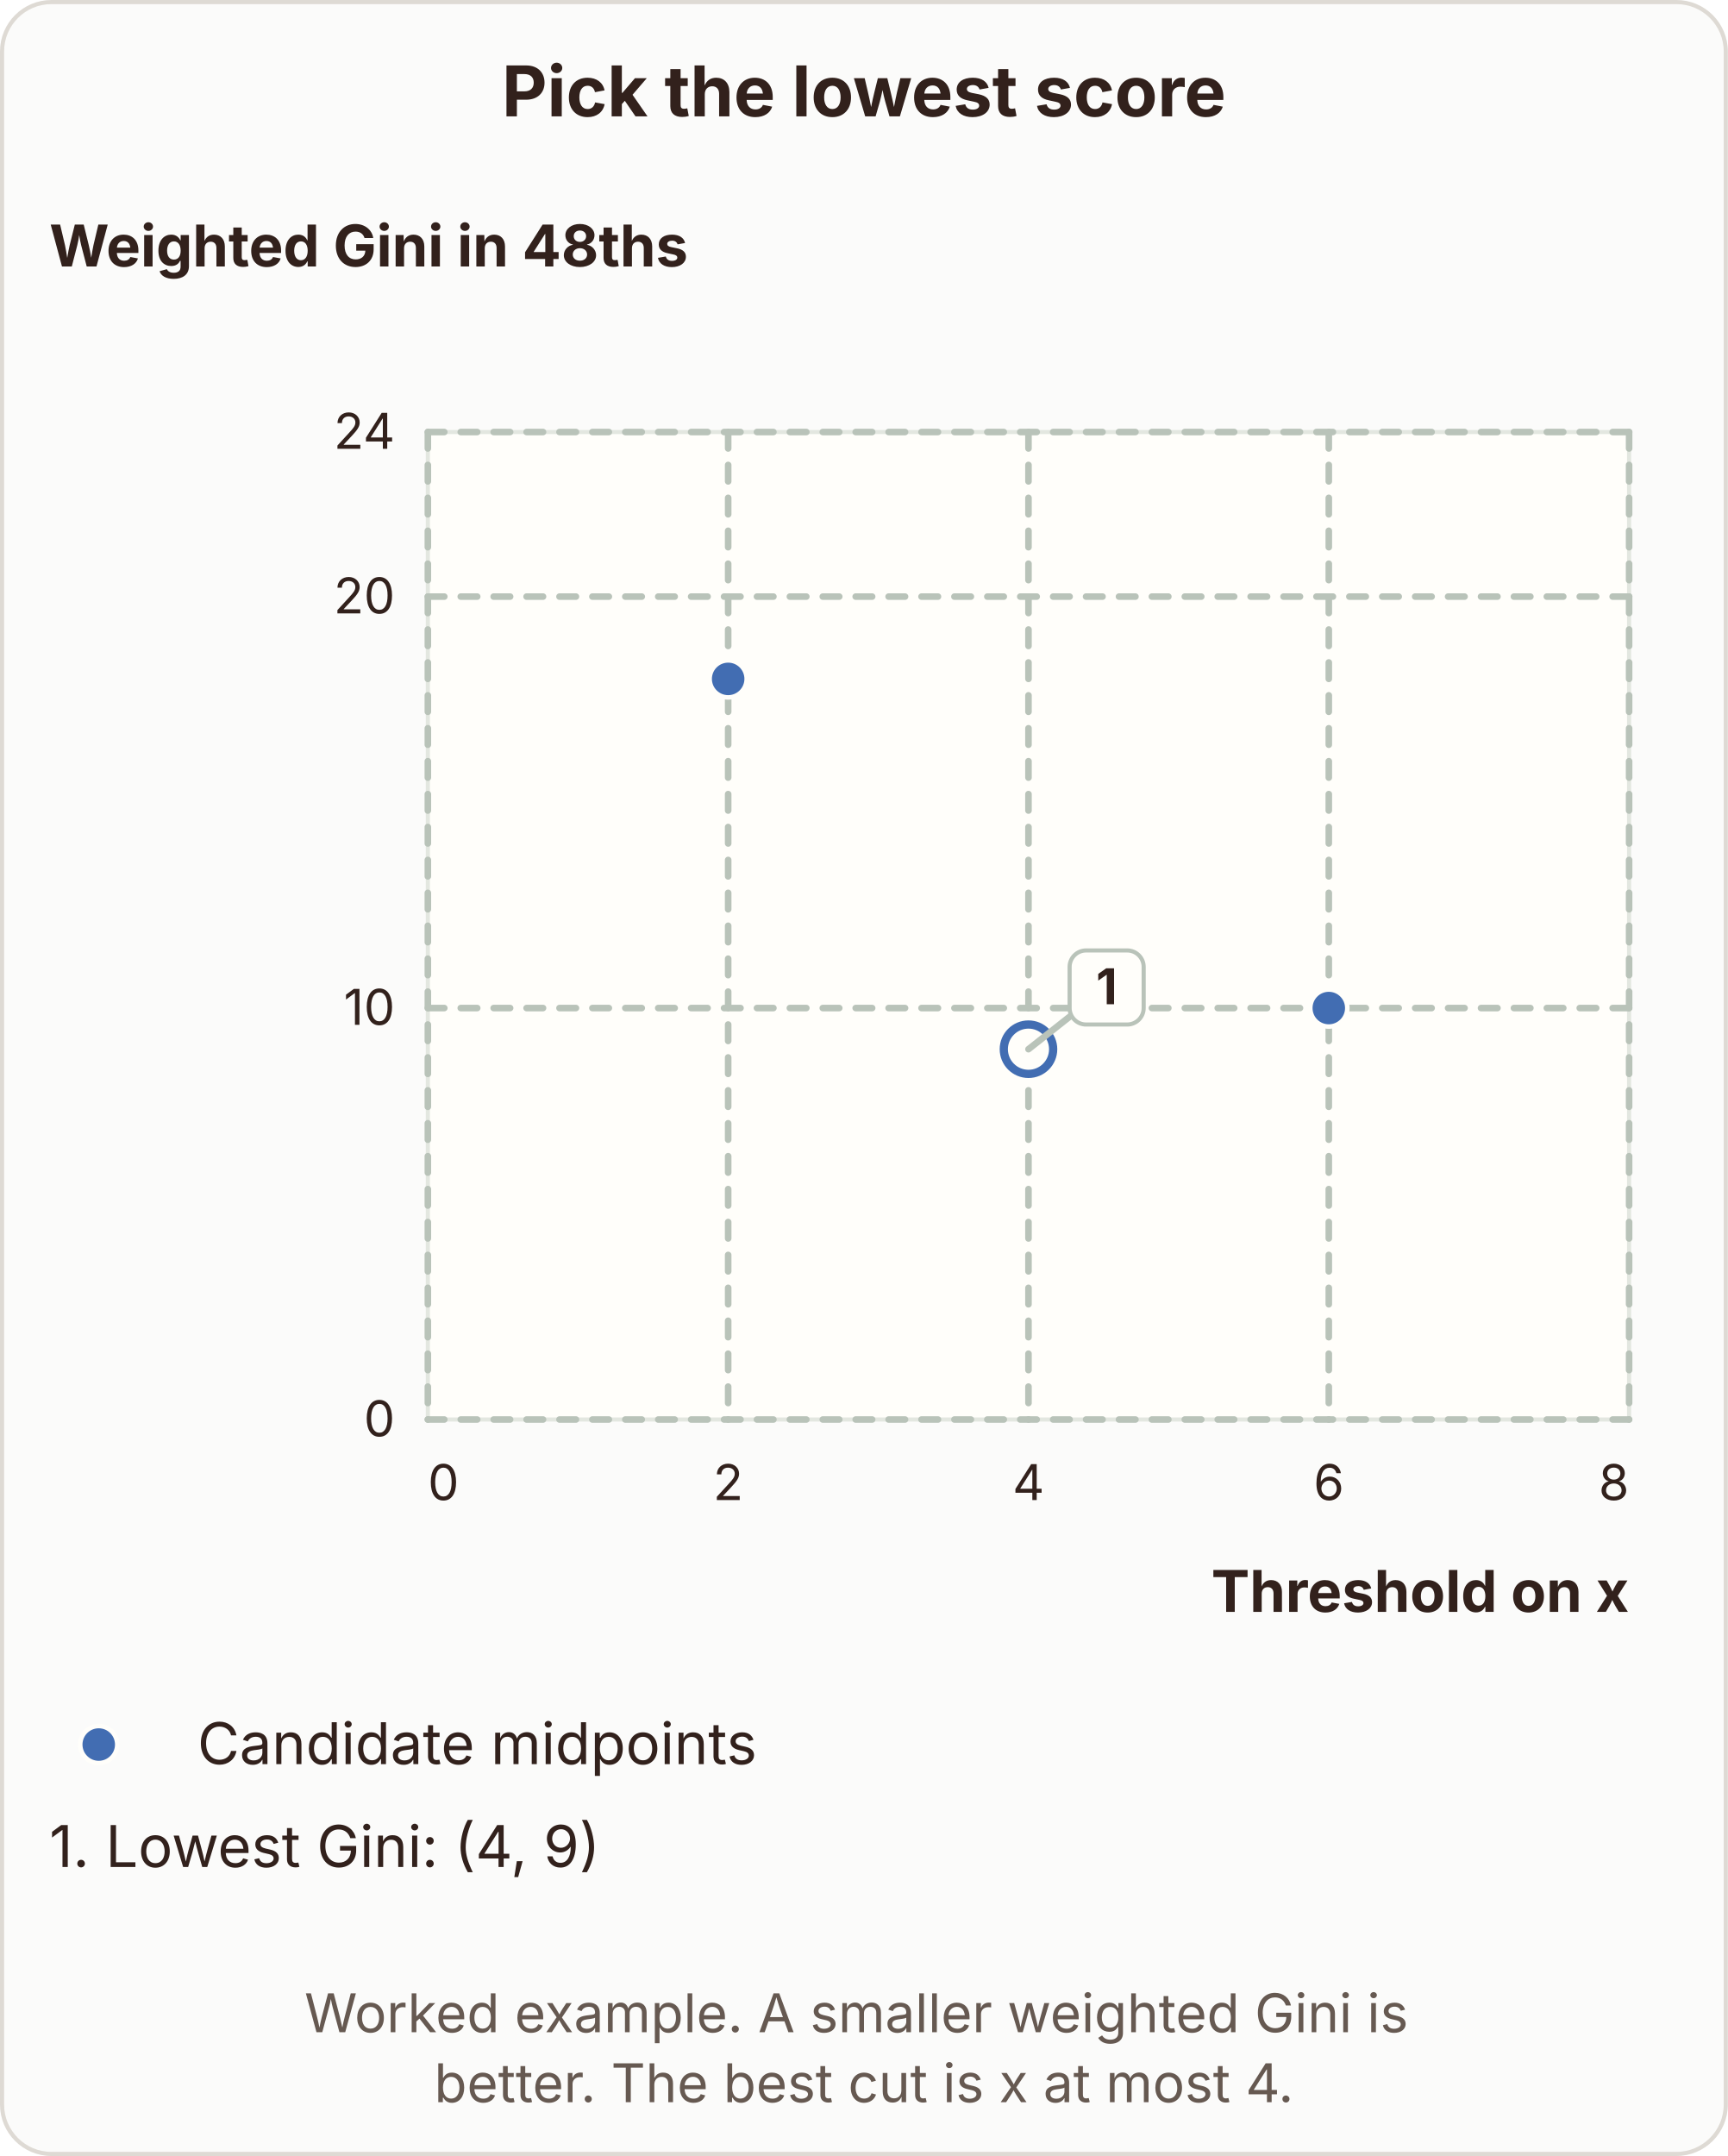
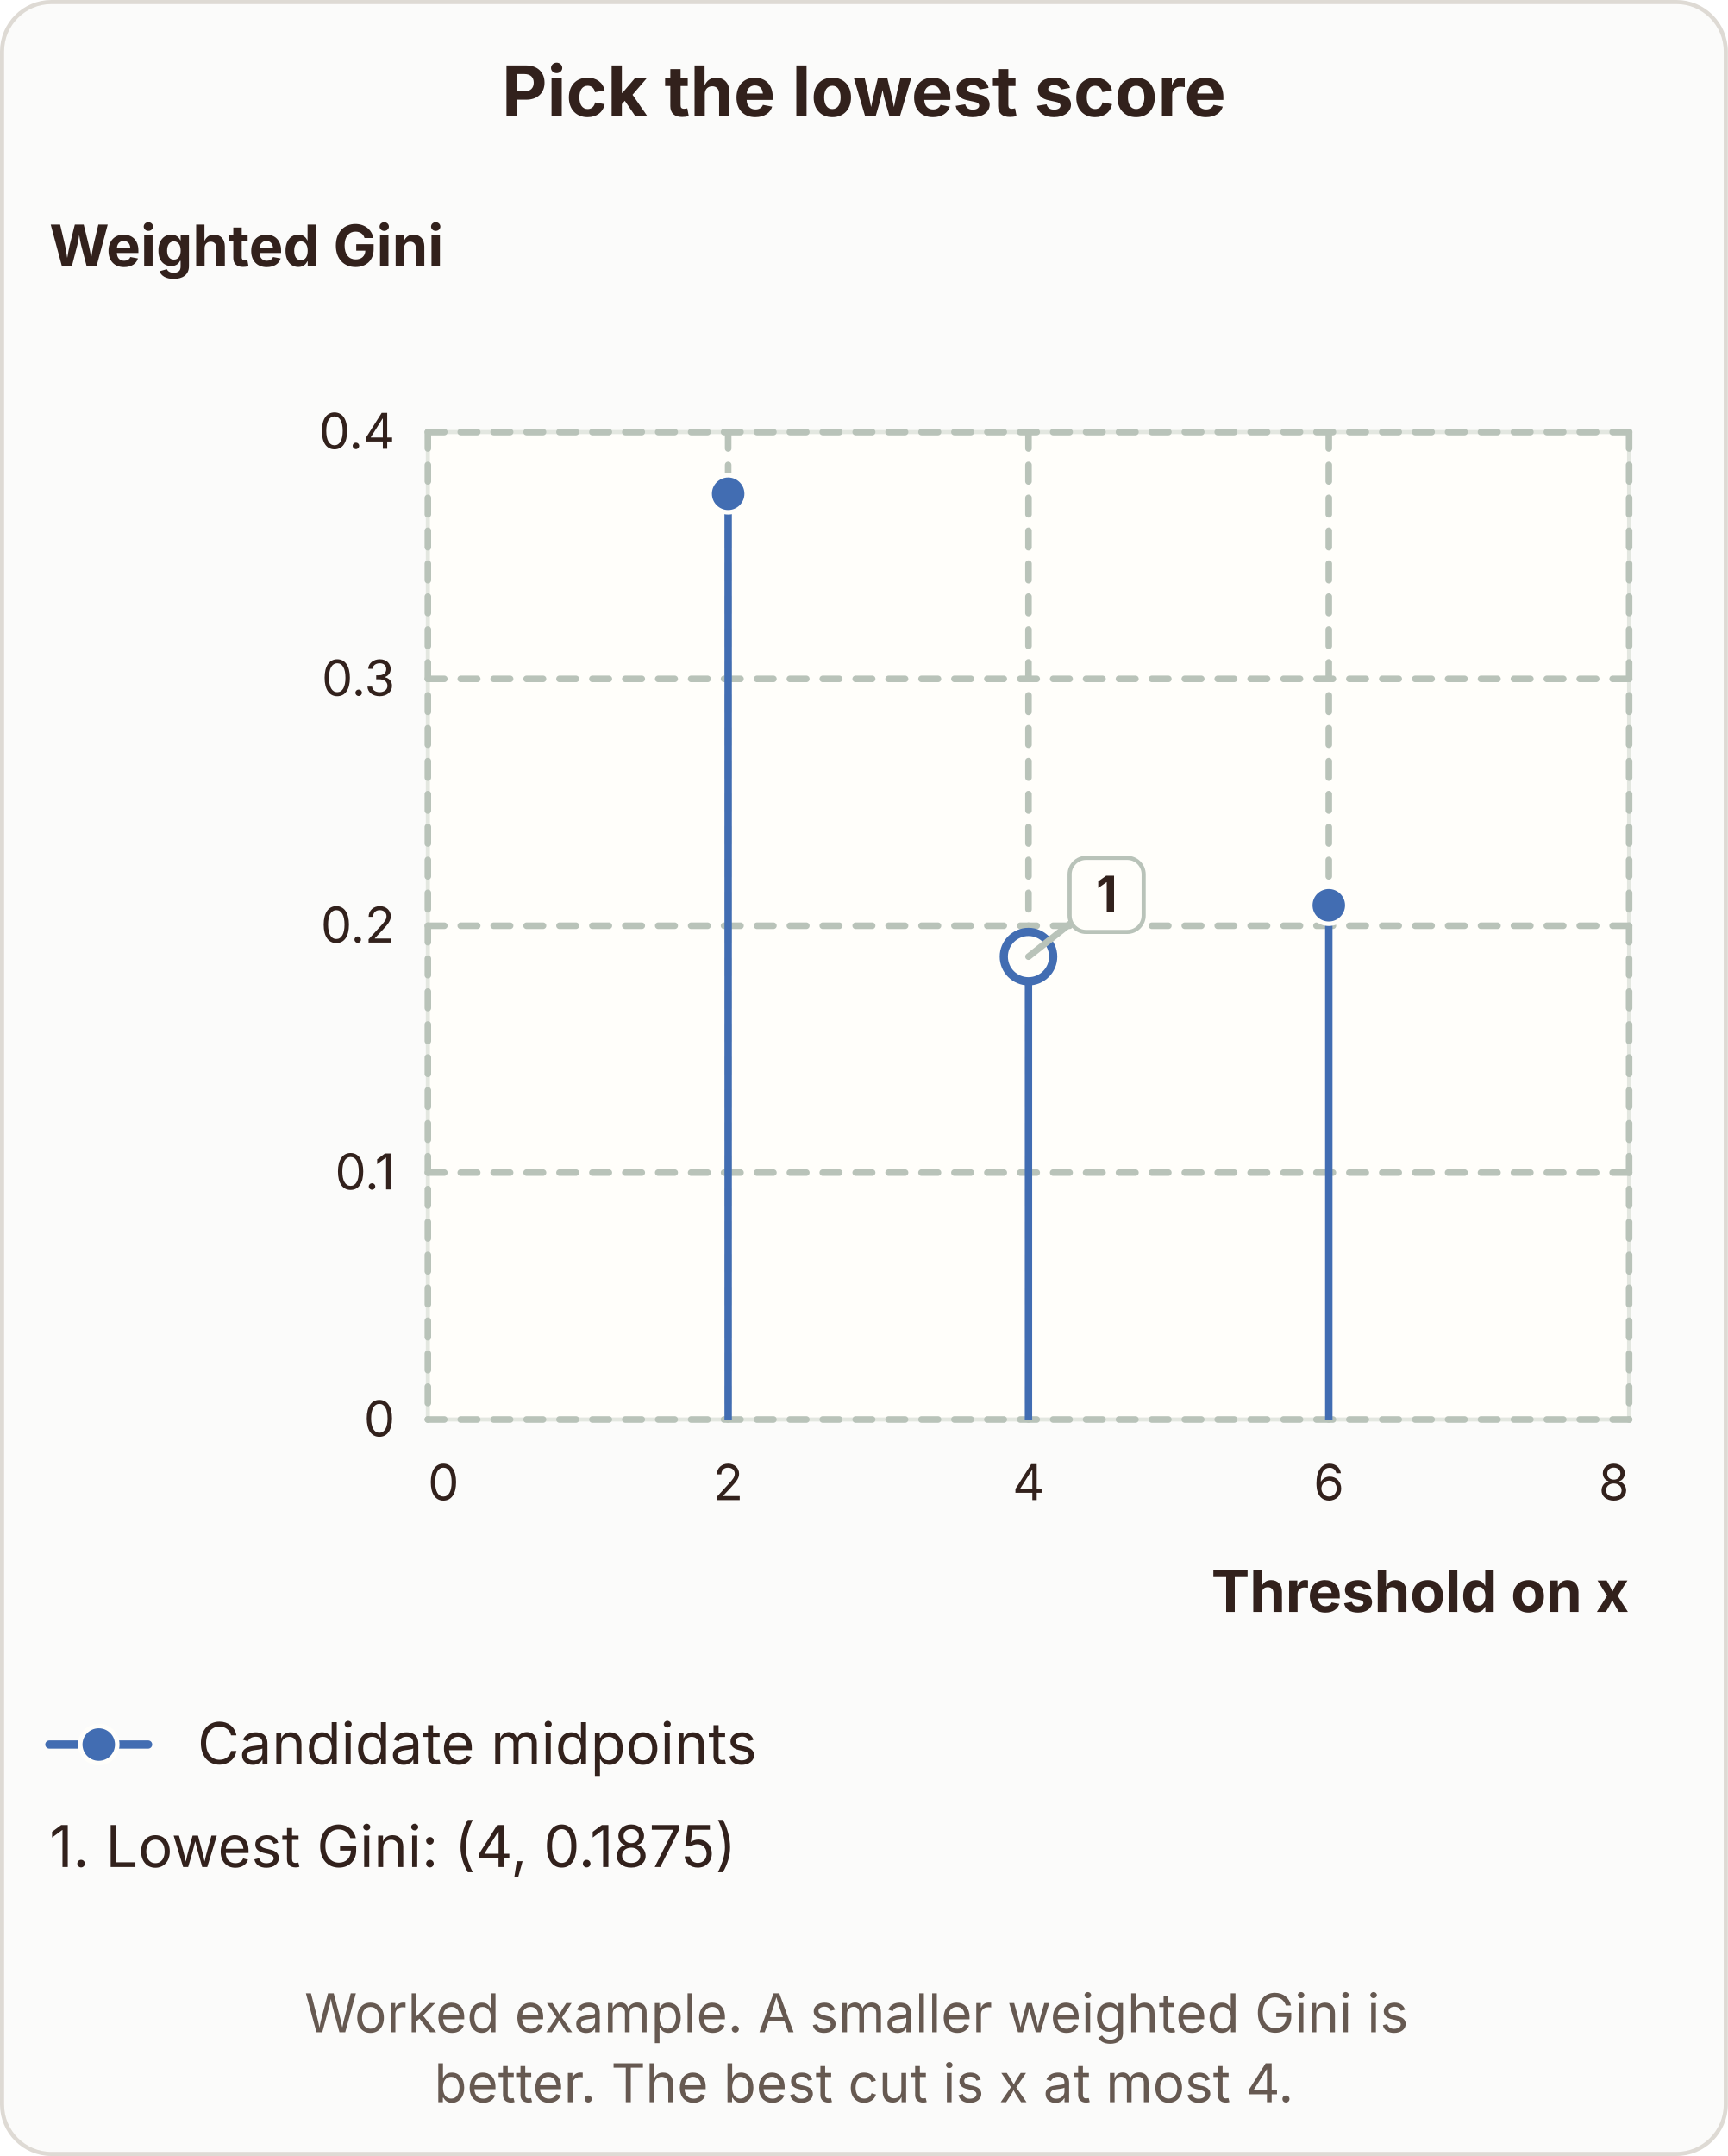
- <svg xmlns="http://www.w3.org/2000/svg" width="420" height="524" viewBox="0 0 420 524" role="img" aria-label="Pick the lowest score Threshold on x: 0 to 8 Weighted Gini in 48ths: 0 to 24 Candidate midpoints (scatter): (2, 18); (4, 9); (6, 10) Lowest Gini: (4, 9) Worked example. A smaller weighted Gini is better. The best cut is x at most 4." font-family="Inter, Liberation Sans, Arial, sans-serif" style="display:block;max-width:none;margin-inline:auto;--color-ink:#202723;--color-ink-2:#5d675f;--color-line:#e3e7e0;--viz-surface:#fffefa" data-tutor-diagram="coordinate-plot">
+ <svg xmlns="http://www.w3.org/2000/svg" width="420" height="524" viewBox="0 0 420 524" role="img" aria-label="Pick the lowest score Threshold on x: 0 to 8 Weighted Gini: 0 to 0.4 Candidate midpoints (stem): (2, 0.375); (4, 0.1875); (6, 0.2083) Lowest Gini: (4, 0.1875) Worked example. A smaller weighted Gini is better. The best cut is x at most 4." font-family="Inter, Liberation Sans, Arial, sans-serif" style="display:block;max-width:none;margin-inline:auto;--color-ink:#202723;--color-ink-2:#5d675f;--color-line:#e3e7e0;--viz-surface:#fffefa" data-tutor-diagram="coordinate-plot">
  <rect x="0.5" y="0.5" width="419" height="523" rx="12" fill="var(--viz-surface, #fbfbfa)" stroke="var(--color-line, #dedad4)" />
  <text x="210" y="22.5" fill="var(--color-ink, #32211c)" font-size="17" font-weight="700" text-anchor="middle">
    <tspan x="210" y="28.28">Pick the lowest score</tspan>
  </text>
  <g transform="translate(0 39)">
    <rect x="104" y="66" width="292" height="240" fill="#fffefa" stroke="#e3e7e0" stroke-width="1" data-tutor-plot-area="" />
    <text x="12" y="21" fill="var(--color-ink, #32211c)" font-size="14" font-weight="700" text-anchor="start">
-       <tspan x="12" y="25.76">Weighted Gini in 48ths</tspan>
+       <tspan x="12" y="25.76">Weighted Gini</tspan>
    </text>
    <polyline points="104,66 104,306" fill="none" stroke="#b9c3b9" stroke-width="1.6" stroke-dasharray="4 4" stroke-linecap="round" stroke-linejoin="round" />
    <polyline points="177,66 177,306" fill="none" stroke="#b9c3b9" stroke-width="1.6" stroke-dasharray="4 4" stroke-linecap="round" stroke-linejoin="round" />
    <polyline points="250,66 250,306" fill="none" stroke="#b9c3b9" stroke-width="1.6" stroke-dasharray="4 4" stroke-linecap="round" stroke-linejoin="round" />
    <polyline points="323,66 323,306" fill="none" stroke="#b9c3b9" stroke-width="1.6" stroke-dasharray="4 4" stroke-linecap="round" stroke-linejoin="round" />
    <polyline points="396,66 396,306" fill="none" stroke="#b9c3b9" stroke-width="1.6" stroke-dasharray="4 4" stroke-linecap="round" stroke-linejoin="round" />
    <polyline points="104,306 396,306" fill="none" stroke="#b9c3b9" stroke-width="1.6" stroke-dasharray="4 4" stroke-linecap="round" stroke-linejoin="round" />
    <text x="96" y="306" fill="var(--color-ink, #32211c)" font-size="12" font-weight="400" text-anchor="end">
      <tspan x="96" y="310.08">0</tspan>
    </text>
-     <polyline points="104,206 396,206" fill="none" stroke="#b9c3b9" stroke-width="1.6" stroke-dasharray="4 4" stroke-linecap="round" stroke-linejoin="round" />
-     <text x="96" y="206" fill="var(--color-ink, #32211c)" font-size="12" font-weight="400" text-anchor="end">
-       <tspan x="96" y="210.08">10</tspan>
+     <polyline points="104,246 396,246" fill="none" stroke="#b9c3b9" stroke-width="1.6" stroke-dasharray="4 4" stroke-linecap="round" stroke-linejoin="round" />
+     <text x="96" y="246" fill="var(--color-ink, #32211c)" font-size="12" font-weight="400" text-anchor="end">
+       <tspan x="96" y="250.08">0.1</tspan>
    </text>
-     <polyline points="104,106 396,106" fill="none" stroke="#b9c3b9" stroke-width="1.6" stroke-dasharray="4 4" stroke-linecap="round" stroke-linejoin="round" />
-     <text x="96" y="106" fill="var(--color-ink, #32211c)" font-size="12" font-weight="400" text-anchor="end">
-       <tspan x="96" y="110.08">20</tspan>
+     <polyline points="104,186 396,186" fill="none" stroke="#b9c3b9" stroke-width="1.6" stroke-dasharray="4 4" stroke-linecap="round" stroke-linejoin="round" />
+     <text x="96" y="186" fill="var(--color-ink, #32211c)" font-size="12" font-weight="400" text-anchor="end">
+       <tspan x="96" y="190.08">0.2</tspan>
+     </text>
+     <polyline points="104,126 396,126" fill="none" stroke="#b9c3b9" stroke-width="1.6" stroke-dasharray="4 4" stroke-linecap="round" stroke-linejoin="round" />
+     <text x="96" y="126" fill="var(--color-ink, #32211c)" font-size="12" font-weight="400" text-anchor="end">
+       <tspan x="96" y="130.08">0.3</tspan>
    </text>
    <polyline points="104,66 396,66" fill="none" stroke="#b9c3b9" stroke-width="1.6" stroke-dasharray="4 4" stroke-linecap="round" stroke-linejoin="round" />
    <text x="96" y="66" fill="var(--color-ink, #32211c)" font-size="12" font-weight="400" text-anchor="end">
-       <tspan x="96" y="70.08">24</tspan>
+       <tspan x="96" y="70.08">0.4</tspan>
    </text>
    <text x="104" y="321.5" fill="var(--color-ink, #32211c)" font-size="12" font-weight="400" text-anchor="start">
      <tspan x="104" y="325.58">0</tspan>
    </text>
    <text x="177" y="321.5" fill="var(--color-ink, #32211c)" font-size="12" font-weight="400" text-anchor="middle">
      <tspan x="177" y="325.58">2</tspan>
    </text>
    <text x="250" y="321.5" fill="var(--color-ink, #32211c)" font-size="12" font-weight="400" text-anchor="middle">
      <tspan x="250" y="325.58">4</tspan>
    </text>
    <text x="323" y="321.5" fill="var(--color-ink, #32211c)" font-size="12" font-weight="400" text-anchor="middle">
      <tspan x="323" y="325.58">6</tspan>
    </text>
    <text x="396" y="321.5" fill="var(--color-ink, #32211c)" font-size="12" font-weight="400" text-anchor="end">
      <tspan x="396" y="325.58">8</tspan>
    </text>
    <text x="396" y="348" fill="var(--color-ink, #32211c)" font-size="14" font-weight="700" text-anchor="end">
      <tspan x="396" y="352.76">Threshold on x</tspan>
    </text>
+     <polyline points="12,385 36,385" fill="none" stroke="#426db2" stroke-width="2" stroke-linejoin="round" stroke-linecap="round" />
    <circle cx="24" cy="385" r="4.5" fill="#426db2" stroke="#fffefa" stroke-width="1.1" />
    <text x="48" y="385" fill="var(--color-ink, #32211c)" font-size="14" font-weight="400" text-anchor="start">
      <tspan x="48" y="389.76">Candidate midpoints</tspan>
    </text>
    <text x="12" y="410" fill="var(--color-ink, #32211c)" font-size="14" font-weight="400" text-anchor="start">
-       <tspan x="12" y="414.76">1. Lowest Gini: (4, 9)</tspan>
+       <tspan x="12" y="414.76">1. Lowest Gini: (4, 0.1875)</tspan>
    </text>
-     <circle cx="177" cy="126" r="4.5" fill="#426db2" stroke="#fffefa" stroke-width="1.1" data-tutor-coordinate-point="2,18" />
-     <circle cx="250" cy="216" r="4.5" fill="#426db2" stroke="#fffefa" stroke-width="1.1" data-tutor-coordinate-point="4,9" />
-     <circle cx="323" cy="206" r="4.5" fill="#426db2" stroke="#fffefa" stroke-width="1.1" data-tutor-coordinate-point="6,10" />
-     <circle cx="250" cy="216" r="6" fill="#fffefa" stroke="#426db2" stroke-width="2" data-tutor-plot-point="4,9" />
-     <polyline points="250,216 269,201" fill="none" stroke="#b9c3b9" stroke-width="1.6" stroke-linecap="round" stroke-linejoin="round" />
-     <rect x="260" y="192" width="18" height="18" rx="4" fill="#fffefa" stroke="#b9c3b9" stroke-width="1" data-tutor-plot-badge="1" />
-     <text x="269" y="201" fill="var(--color-ink, #32211c)" font-size="12" font-weight="700" text-anchor="middle">
-       <tspan x="269" y="205.08">1</tspan>
+     <line x1="177" x2="177" y1="306" y2="81" stroke="#426db2" stroke-width="1.8" data-tutor-plot-stem="2,0.375" />
+     <line x1="250" x2="250" y1="306" y2="193.5" stroke="#426db2" stroke-width="1.8" data-tutor-plot-stem="4,0.1875" />
+     <line x1="323" x2="323" y1="306" y2="181.02" stroke="#426db2" stroke-width="1.8" data-tutor-plot-stem="6,0.2083" />
+     <circle cx="177" cy="81" r="4.5" fill="#426db2" stroke="#fffefa" stroke-width="1.1" data-tutor-coordinate-point="2,0.375" />
+     <circle cx="250" cy="193.5" r="4.5" fill="#426db2" stroke="#fffefa" stroke-width="1.1" data-tutor-coordinate-point="4,0.1875" />
+     <circle cx="323" cy="181.02" r="4.5" fill="#426db2" stroke="#fffefa" stroke-width="1.1" data-tutor-coordinate-point="6,0.2083" />
+     <circle cx="250" cy="193.5" r="6" fill="#fffefa" stroke="#426db2" stroke-width="2" data-tutor-plot-point="4,0.1875" />
+     <polyline points="250,193.5 269,178.5" fill="none" stroke="#b9c3b9" stroke-width="1.6" stroke-linecap="round" stroke-linejoin="round" />
+     <rect x="260" y="169.5" width="18" height="18" rx="4" fill="#fffefa" stroke="#b9c3b9" stroke-width="1" data-tutor-plot-badge="1" />
+     <text x="269" y="178.5" fill="var(--color-ink, #32211c)" font-size="12" font-weight="700" text-anchor="middle">
+       <tspan x="269" y="182.58">1</tspan>
    </text>
  </g>
  <text x="210" y="498" fill="var(--color-ink-2, #665951)" font-size="13" font-weight="400" text-anchor="middle">
    <tspan x="210" y="493.92">Worked example. A smaller weighted Gini is</tspan>
    <tspan x="210" y="510.92">better. The best cut is x at most 4.</tspan>
  </text>
</svg>
